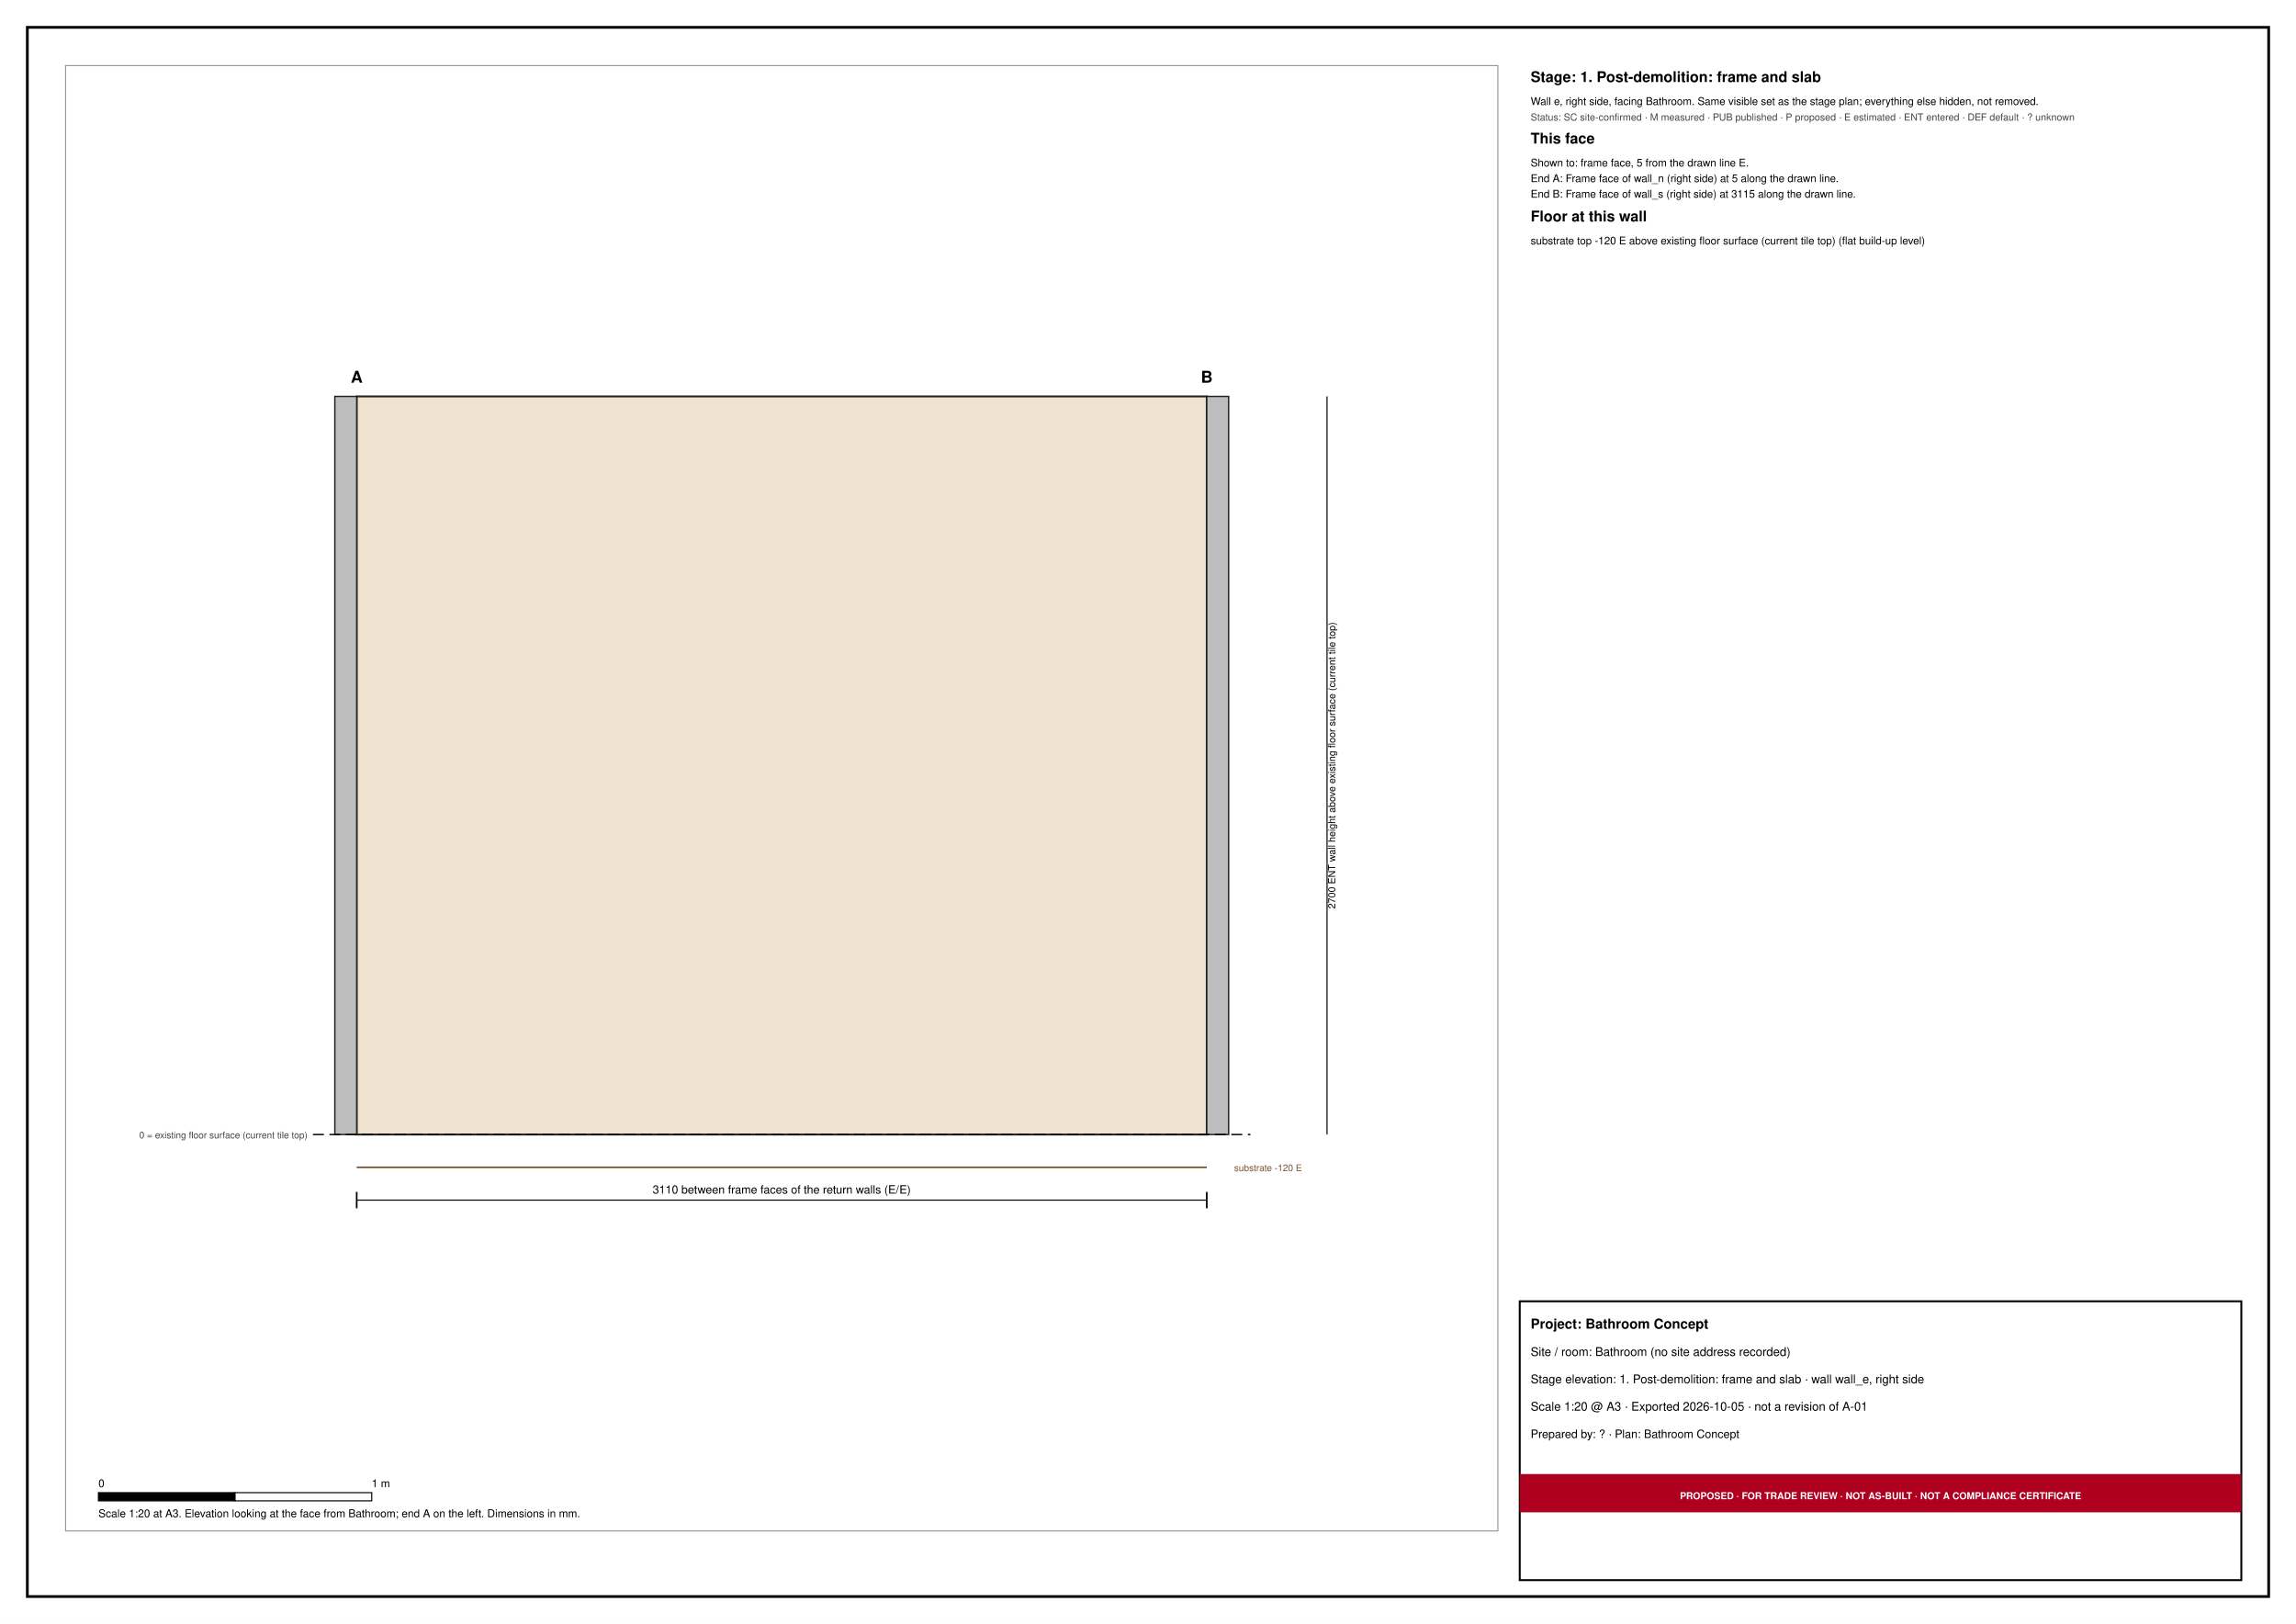
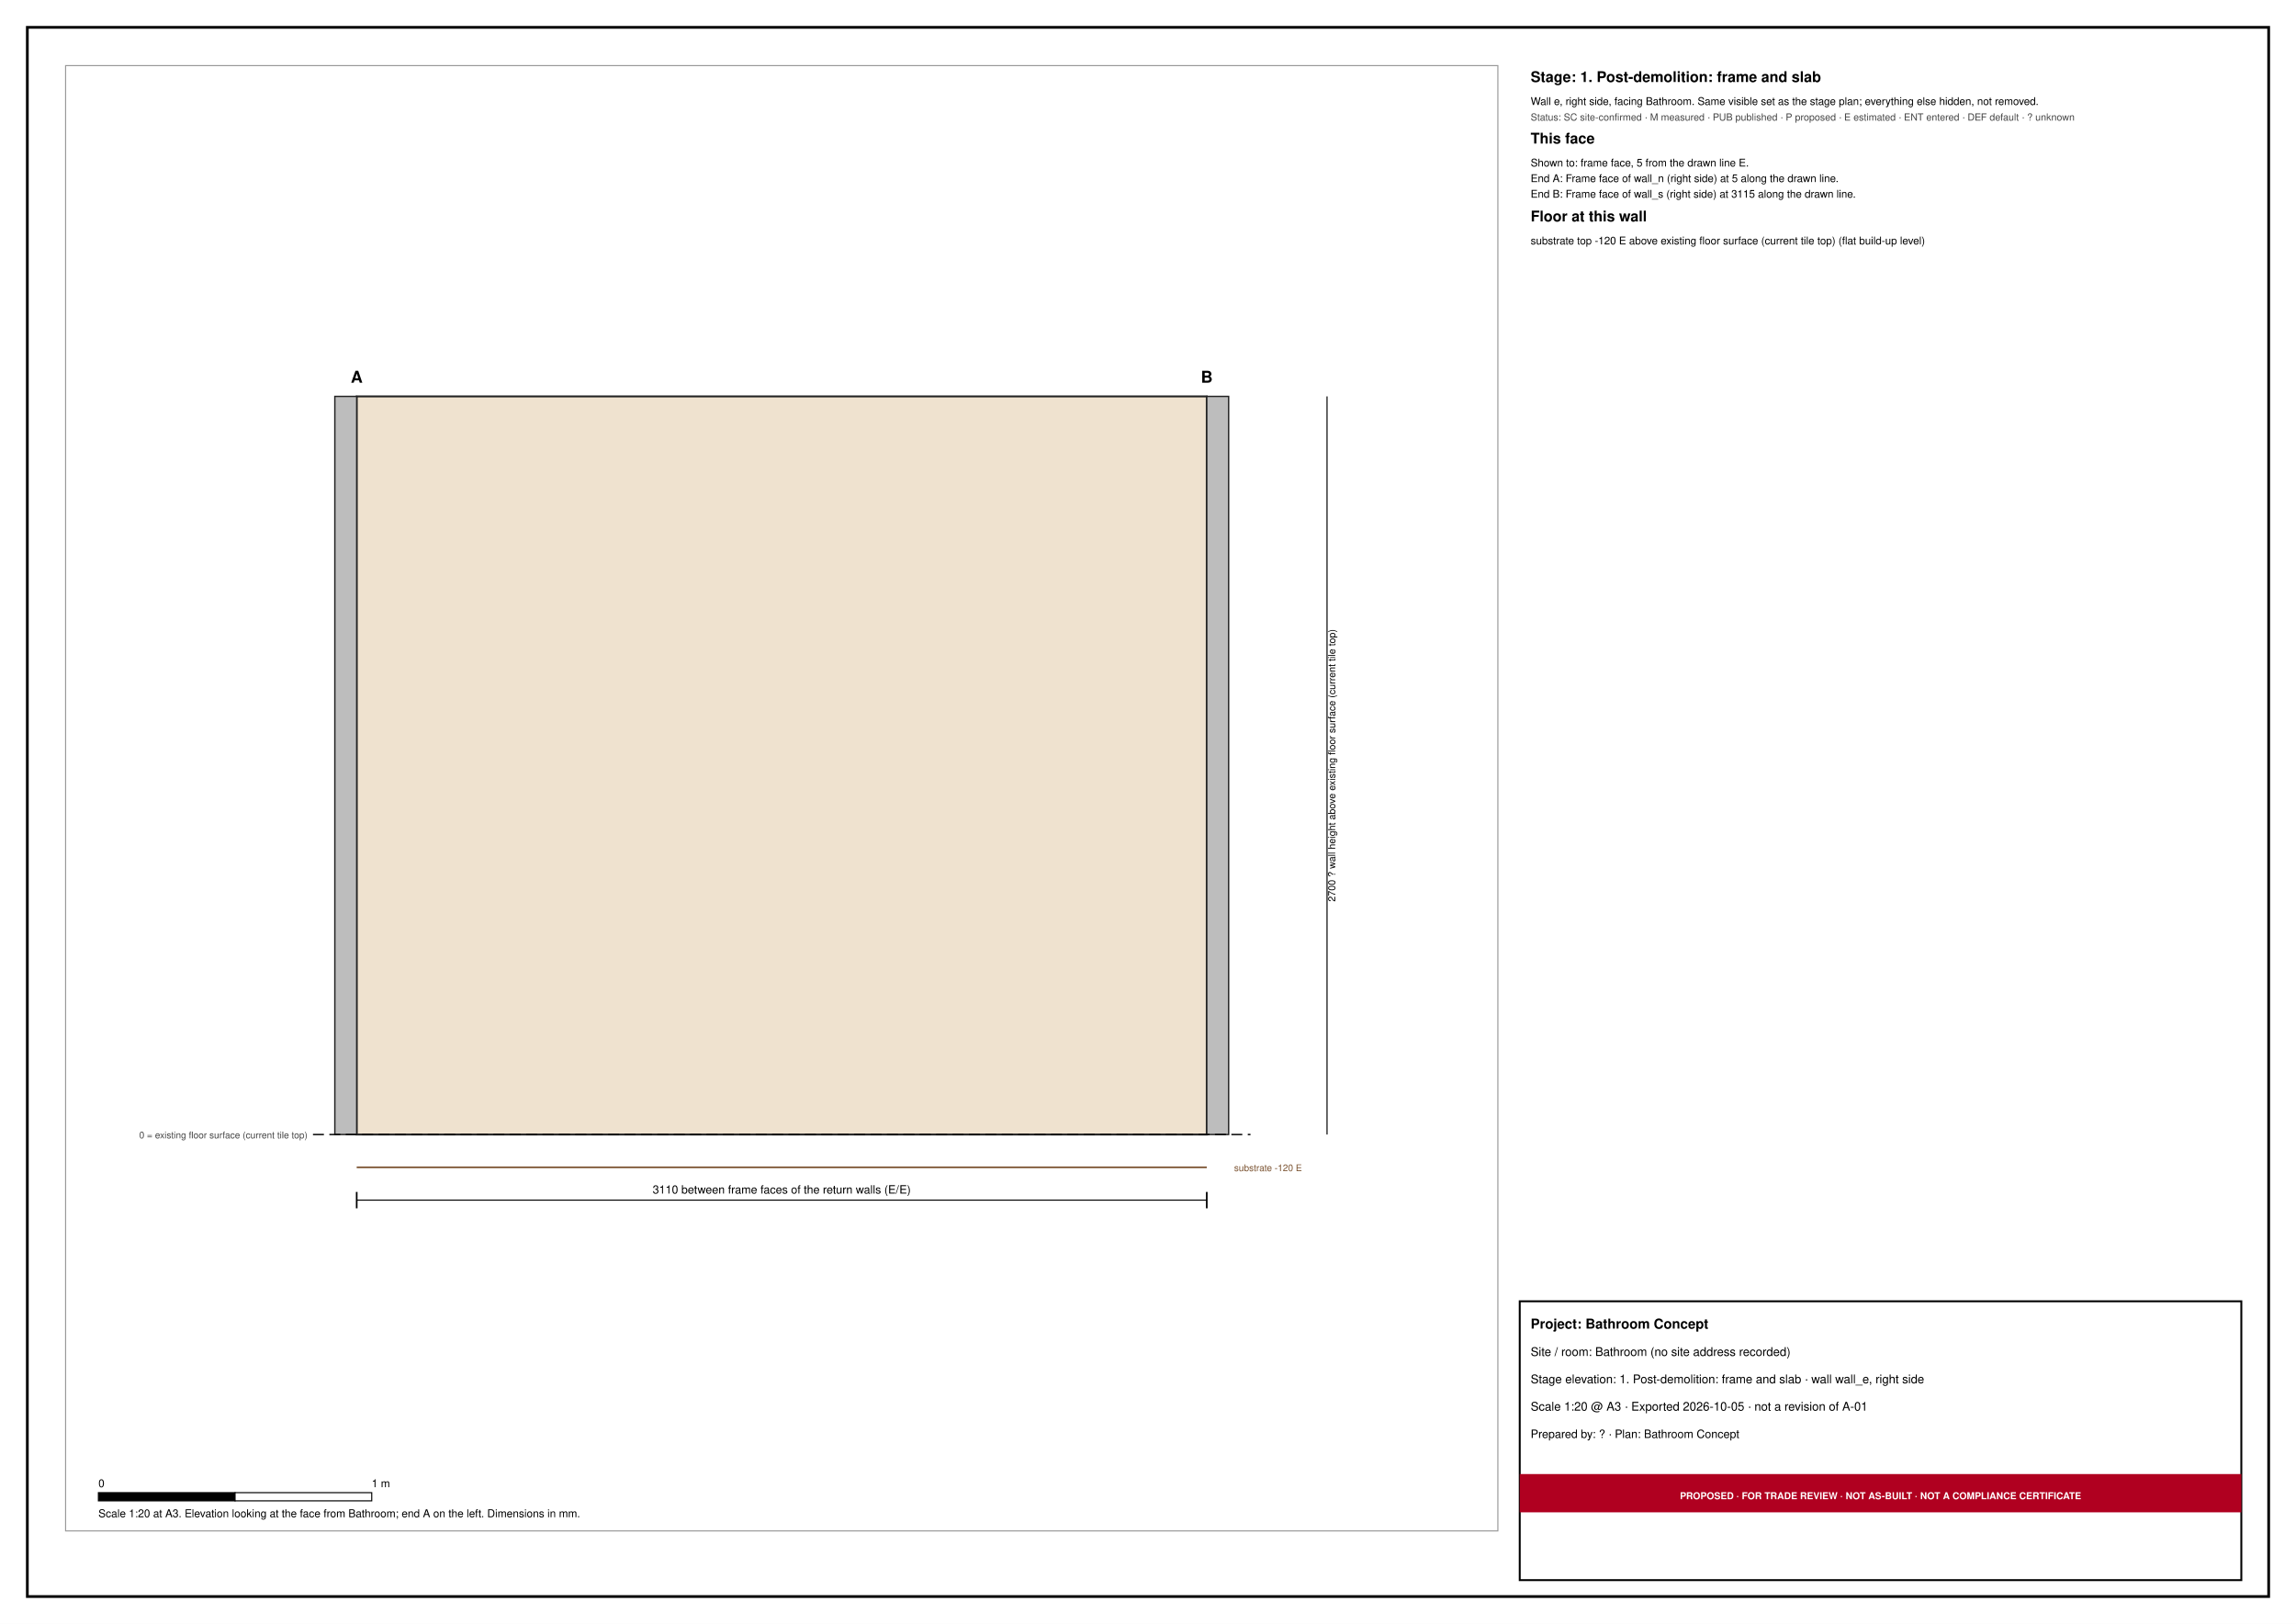
<svg xmlns="http://www.w3.org/2000/svg" width="420mm" height="297mm" viewBox="0 0 420 297" font-family="Helvetica, Arial, sans-serif" data-sheet="stage-elevation" data-wall="wall_e" data-side="right" data-scale="20">
  <rect width="420" height="297" fill="#fff" />
  <rect x="5" y="5" width="410" height="287" fill="none" stroke="#000" stroke-width="0.5" />
  <rect x="12" y="12" width="262" height="268" fill="none" stroke="#999" stroke-width="0.2" />
  <rect x="65.25" y="72.5" width="155.5" height="135" fill="#efe2cf" stroke="#222" stroke-width="0.35" data-element="wall:wall_e" />
  <rect x="61.25" y="72.5" width="4" height="135" fill="#bdbdbd" stroke="#222" stroke-width="0.25" />
  <rect x="220.75" y="72.5" width="4" height="135" fill="#bdbdbd" stroke="#222" stroke-width="0.25" />
  <text x="65.25" y="70" font-size="3" font-weight="bold" text-anchor="middle">A</text>
  <text x="220.75" y="70" font-size="3" font-weight="bold" text-anchor="middle">B</text>
  <line x1="65.25" y1="213.5" x2="220.75" y2="213.5" stroke="#7a5230" stroke-width="0.3" data-element="room:bathroom:substrate" />
  <text x="225.75" y="214.2" font-size="1.7" fill="#7a5230">substrate -120 E</text>
  <line x1="57.25" y1="207.5" x2="228.75" y2="207.5" stroke="#000" stroke-width="0.25" stroke-dasharray="2 1" />
  <text x="56.25" y="208.2" font-size="1.7" text-anchor="end" fill="#444">0 = existing floor surface (current tile top)</text>
  <line x1="65.25" y1="219.5" x2="220.75" y2="219.5" stroke="#000" stroke-width="0.2" />
  <line x1="65.25" y1="218" x2="65.25" y2="221" stroke="#000" stroke-width="0.3" />
  <line x1="220.75" y1="218" x2="220.75" y2="221" stroke="#000" stroke-width="0.3" />
  <text x="143" y="218.3" font-size="2.1" text-anchor="middle" data-dim="run">3110 between frame faces of the return walls (E/E)</text>
  <line x1="242.75" y1="207.5" x2="242.75" y2="72.5" stroke="#000" stroke-width="0.2" />
-   <text x="244.25" y="140" font-size="1.8" transform="rotate(-90 244.25 140)" text-anchor="middle">2700 ENT wall height above existing floor surface (current tile top)</text>
+   <text x="244.25" y="140" font-size="1.8" transform="rotate(-90 244.25 140)" text-anchor="middle">2700 ? wall height above existing floor surface (current tile top)</text>
  <rect x="18" y="273" width="25" height="1.5" fill="#000" stroke="#000" stroke-width="0.2" />
  <rect x="43" y="273" width="25" height="1.5" fill="#fff" stroke="#000" stroke-width="0.2" />
  <text x="18" y="272" font-size="2">0</text>
  <text x="68" y="272" font-size="2">1 m</text>
  <text x="18" y="277.5" font-size="2">Scale 1:20 at A3. Elevation looking at the face from Bathroom; end A on the left. Dimensions in mm.</text>
  <text x="280" y="15" font-size="2.7" font-weight="bold">Stage: 1. Post-demolition: frame and slab</text>
  <text x="280" y="19.2" font-size="1.95">Wall e, right side, facing Bathroom. Same visible set as the stage plan; everything else hidden, not removed.</text>
  <text x="280" y="22.05" font-size="1.8" fill="#444">Status: SC site-confirmed · M measured · PUB published · P proposed · E estimated · ENT entered · DEF default · ? unknown</text>
  <text x="280" y="26.25" font-size="2.7" font-weight="bold">This face</text>
  <text x="280" y="30.45" font-size="1.95">Shown to: frame face, 5 from the drawn line E.</text>
  <text x="280" y="33.3" font-size="1.95">End A: Frame face of wall_n (right side) at 5 along the drawn line.</text>
  <text x="280" y="36.15" font-size="1.95">End B: Frame face of wall_s (right side) at 3115 along the drawn line.</text>
  <text x="280" y="40.5" font-size="2.7" font-weight="bold">Floor at this wall</text>
  <text x="280" y="44.7" font-size="1.95">substrate top -120 E above existing floor surface (current tile top) (flat build-up level)</text>
  <rect x="278" y="238" width="132" height="51" fill="none" stroke="#000" stroke-width="0.35" />
  <text x="280" y="243" font-size="2.5" font-weight="bold">Project: Bathroom Concept</text>
  <text x="280" y="248" font-size="2.2">Site / room: Bathroom (no site address recorded)</text>
  <text x="280" y="253" font-size="2.2">Stage elevation: 1. Post-demolition: frame and slab · wall wall_e, right side</text>
  <text x="280" y="258" font-size="2.2">Scale 1:20 @ A3 · Exported 2026-10-05 · not a revision of A-01</text>
  <text x="280" y="263" font-size="2.1">Prepared by: ? · Plan: Bathroom Concept</text>
  <text x="280" y="268" font-size="2" />
  <rect x="278" y="269.6" width="132" height="7" fill="#b00020" />
  <text x="344" y="274.2" font-size="1.75" text-anchor="middle" fill="#fff" font-weight="bold">PROPOSED · FOR TRADE REVIEW · NOT AS-BUILT · NOT A COMPLIANCE CERTIFICATE</text>
</svg>
